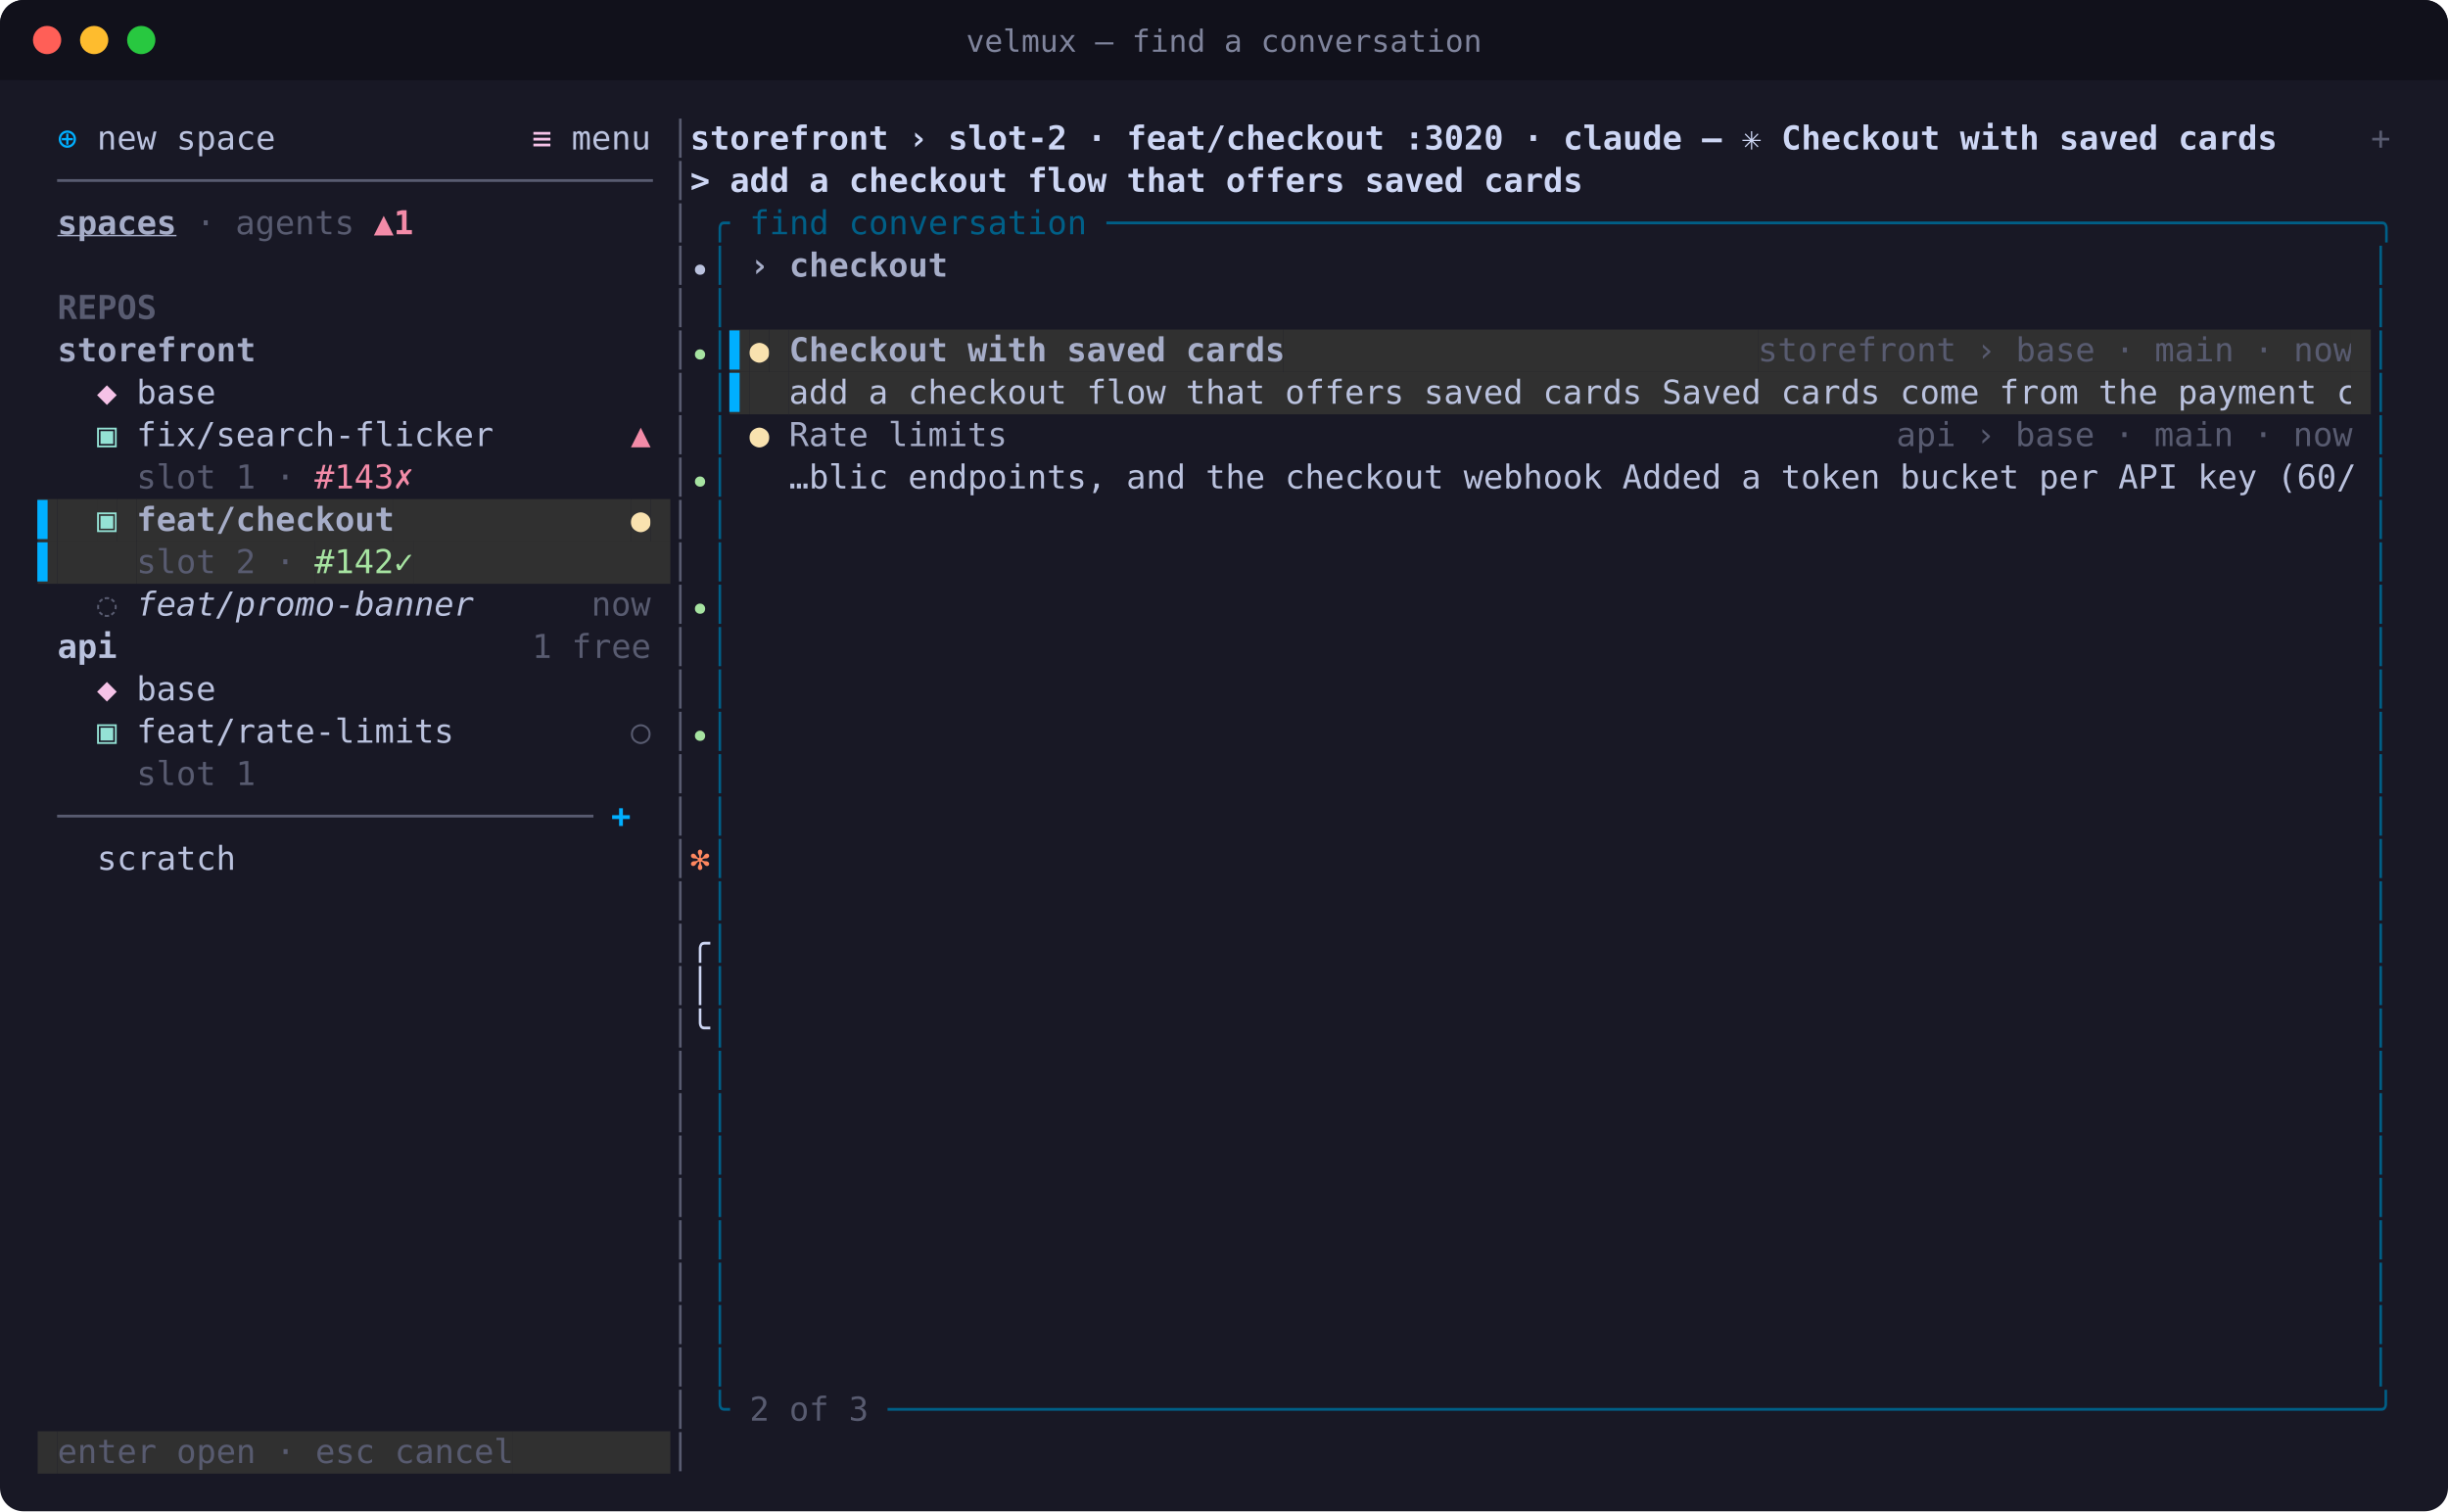
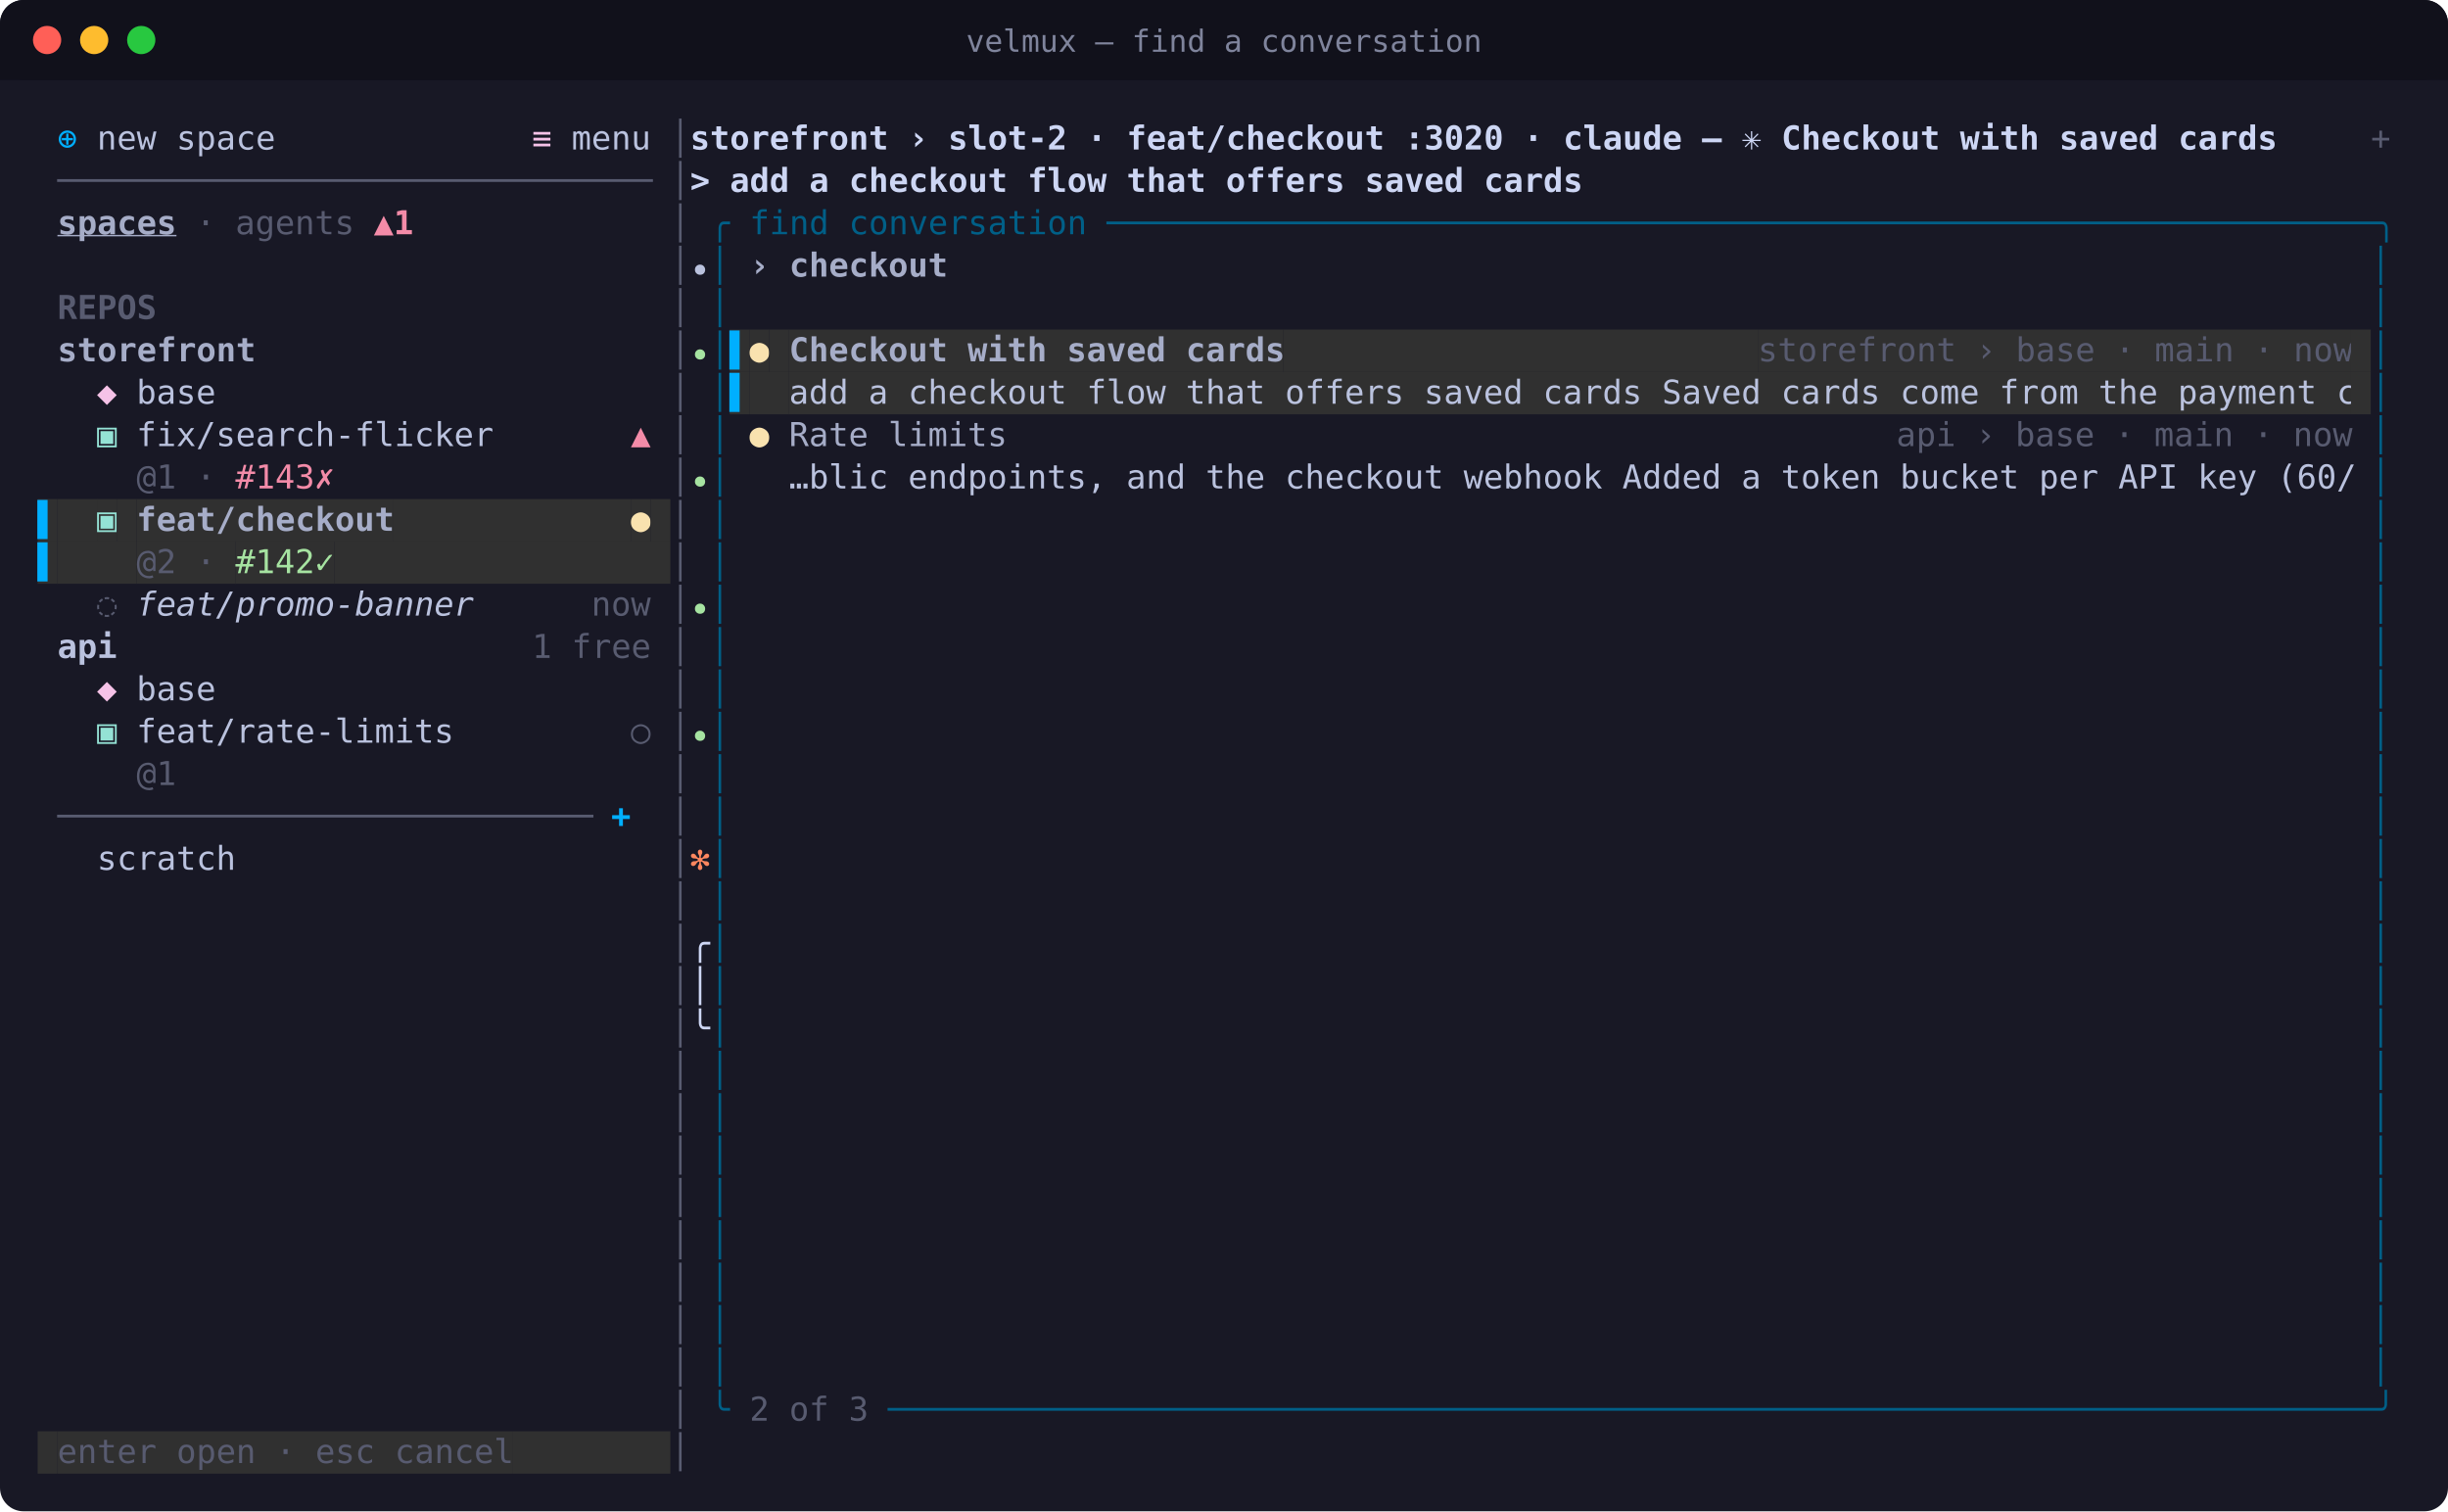
<svg xmlns="http://www.w3.org/2000/svg" width="1040" height="642" viewBox="0 0 1040 642" font-family="'SF Mono','JetBrains Mono',Menlo,Consolas,monospace" font-size="14">
  <rect width="1040" height="642" rx="10" fill="#181825" />
  <rect width="1040" height="34" rx="10" fill="#11111b" />
  <rect y="24" width="1040" height="10" fill="#11111b" />
  <circle cx="20" cy="17" r="6" fill="#ff5f57" />
  <circle cx="40" cy="17" r="6" fill="#febc2e" />
  <circle cx="60" cy="17" r="6" fill="#28c840" />
  <text x="520" y="22" fill="#7f849c" text-anchor="middle" font-size="13">velmux — find a conversation</text>
  <text x="24.4" y="63.5" fill="#00afff" xml:space="preserve" textLength="8.4" lengthAdjust="spacingAndGlyphs">⊕</text>
  <text x="41.2" y="63.5" fill="#bac2de" xml:space="preserve" textLength="75.6" lengthAdjust="spacingAndGlyphs">new space</text>
  <text x="226.0" y="63.5" fill="#f5c2e7" xml:space="preserve" textLength="8.4" lengthAdjust="spacingAndGlyphs">≡</text>
  <text x="242.8" y="63.5" fill="#bac2de" xml:space="preserve" textLength="33.6" lengthAdjust="spacingAndGlyphs">menu</text>
  <text x="284.8" y="63.5" fill="#585b70" xml:space="preserve" textLength="8.4" lengthAdjust="spacingAndGlyphs">│</text>
  <text x="293.2" y="63.5" fill="#cdd6f4" xml:space="preserve" textLength="672.0" lengthAdjust="spacingAndGlyphs" font-weight="bold">storefront › slot-2 · feat/checkout :3020 · claude — ✳ Checkout with saved cards</text>
  <text x="1007.2" y="63.5" fill="#585b70" xml:space="preserve" textLength="8.4" lengthAdjust="spacingAndGlyphs">+</text>
  <text x="24.4" y="81.5" fill="#585b70" xml:space="preserve" textLength="252.0" lengthAdjust="spacingAndGlyphs">──────────────────────────────</text>
  <text x="284.8" y="81.5" fill="#585b70" xml:space="preserve" textLength="8.4" lengthAdjust="spacingAndGlyphs">│</text>
  <text x="293.2" y="81.5" fill="#cdd6f4" xml:space="preserve" textLength="378.0" lengthAdjust="spacingAndGlyphs" font-weight="bold">&gt; add a checkout flow that offers saved cards</text>
  <text x="24.4" y="99.5" fill="#a6adc8" xml:space="preserve" textLength="50.4" lengthAdjust="spacingAndGlyphs" font-weight="bold" text-decoration="underline">spaces</text>
  <text x="83.2" y="99.5" fill="#585b70" xml:space="preserve" textLength="8.4" lengthAdjust="spacingAndGlyphs">·</text>
  <text x="100.0" y="99.5" fill="#585b70" xml:space="preserve" textLength="50.4" lengthAdjust="spacingAndGlyphs">agents</text>
  <text x="158.8" y="99.5" fill="#f38ba8" xml:space="preserve" textLength="16.8" lengthAdjust="spacingAndGlyphs" font-weight="bold">▲1</text>
  <text x="284.8" y="99.5" fill="#585b70" xml:space="preserve" textLength="8.4" lengthAdjust="spacingAndGlyphs">│</text>
  <text x="301.6" y="99.5" fill="#005f87" xml:space="preserve" textLength="714.0" lengthAdjust="spacingAndGlyphs">╭ find conversation ────────────────────────────────────────────────────────────────╮</text>
  <text x="284.8" y="117.5" fill="#585b70" xml:space="preserve" textLength="8.4" lengthAdjust="spacingAndGlyphs">│</text>
  <text x="293.2" y="117.5" fill="#bac2de" xml:space="preserve" textLength="8.4" lengthAdjust="spacingAndGlyphs">⏺</text>
  <text x="301.6" y="117.5" fill="#005f87" xml:space="preserve" textLength="8.4" lengthAdjust="spacingAndGlyphs">│</text>
  <text x="318.4" y="117.5" fill="#a6adc8" xml:space="preserve" textLength="84.0" lengthAdjust="spacingAndGlyphs" font-weight="bold">› checkout</text>
  <text x="1007.2" y="117.5" fill="#005f87" xml:space="preserve" textLength="8.4" lengthAdjust="spacingAndGlyphs">│</text>
  <text x="24.4" y="135.5" fill="#585b70" xml:space="preserve" textLength="42.0" lengthAdjust="spacingAndGlyphs" font-weight="bold">REPOS</text>
  <text x="284.8" y="135.5" fill="#585b70" xml:space="preserve" textLength="8.4" lengthAdjust="spacingAndGlyphs">│</text>
  <text x="301.6" y="135.5" fill="#005f87" xml:space="preserve" textLength="8.4" lengthAdjust="spacingAndGlyphs">│</text>
  <text x="1007.2" y="135.5" fill="#005f87" xml:space="preserve" textLength="8.4" lengthAdjust="spacingAndGlyphs">│</text>
  <text x="24.4" y="153.5" fill="#a6adc8" xml:space="preserve" textLength="84.0" lengthAdjust="spacingAndGlyphs" font-weight="bold">storefront</text>
  <text x="284.8" y="153.5" fill="#585b70" xml:space="preserve" textLength="8.4" lengthAdjust="spacingAndGlyphs">│</text>
  <text x="293.2" y="153.5" fill="#a6e3a1" xml:space="preserve" textLength="8.4" lengthAdjust="spacingAndGlyphs">⏺</text>
  <text x="301.6" y="153.5" fill="#005f87" xml:space="preserve" textLength="8.4" lengthAdjust="spacingAndGlyphs">│</text>
  <rect x="310.0" y="140.0" width="8.4" height="18" fill="#303030" />
  <text x="310.0" y="153.5" fill="#00afff" xml:space="preserve" textLength="8.4" lengthAdjust="spacingAndGlyphs">▌</text>
  <rect x="318.4" y="140.0" width="8.4" height="18" fill="#303030" />
  <text x="318.4" y="153.5" fill="#f9e2af" xml:space="preserve" textLength="8.4" lengthAdjust="spacingAndGlyphs">●</text>
  <rect x="326.8" y="140.0" width="8.4" height="18" fill="#303030" />
  <rect x="335.2" y="140.0" width="210.0" height="18" fill="#303030" />
  <text x="335.2" y="153.5" fill="#a6adc8" xml:space="preserve" textLength="210.0" lengthAdjust="spacingAndGlyphs" font-weight="bold">Checkout with saved cards</text>
  <rect x="545.2" y="140.0" width="201.6" height="18" fill="#303030" />
  <rect x="746.8" y="140.0" width="252.0" height="18" fill="#303030" />
  <text x="746.8" y="153.5" fill="#585b70" xml:space="preserve" textLength="252.0" lengthAdjust="spacingAndGlyphs">storefront › base · main · now</text>
  <rect x="998.8" y="140.0" width="8.4" height="18" fill="#303030" />
  <text x="1007.2" y="153.5" fill="#005f87" xml:space="preserve" textLength="8.4" lengthAdjust="spacingAndGlyphs">│</text>
  <text x="41.2" y="171.5" fill="#f5c2e7" xml:space="preserve" textLength="8.4" lengthAdjust="spacingAndGlyphs">◆</text>
  <text x="58.0" y="171.5" fill="#bac2de" xml:space="preserve" textLength="33.6" lengthAdjust="spacingAndGlyphs">base</text>
  <text x="284.8" y="171.5" fill="#585b70" xml:space="preserve" textLength="8.4" lengthAdjust="spacingAndGlyphs">│</text>
  <text x="301.6" y="171.5" fill="#005f87" xml:space="preserve" textLength="8.4" lengthAdjust="spacingAndGlyphs">│</text>
  <rect x="310.0" y="158.0" width="8.4" height="18" fill="#303030" />
  <text x="310.0" y="171.5" fill="#00afff" xml:space="preserve" textLength="8.4" lengthAdjust="spacingAndGlyphs">▌</text>
  <rect x="318.4" y="158.0" width="16.8" height="18" fill="#303030" />
  <rect x="335.2" y="158.0" width="663.6" height="18" fill="#303030" />
  <text x="335.2" y="171.5" fill="#bac2de" xml:space="preserve" textLength="663.6" lengthAdjust="spacingAndGlyphs">add a checkout flow that offers saved cards Saved cards come from the payment c</text>
  <rect x="998.8" y="158.0" width="8.4" height="18" fill="#303030" />
  <text x="1007.2" y="171.5" fill="#005f87" xml:space="preserve" textLength="8.4" lengthAdjust="spacingAndGlyphs">│</text>
  <text x="41.2" y="189.5" fill="#94e2d5" xml:space="preserve" textLength="8.4" lengthAdjust="spacingAndGlyphs">▣</text>
  <text x="58.0" y="189.5" fill="#bac2de" xml:space="preserve" textLength="151.2" lengthAdjust="spacingAndGlyphs">fix/search-flicker</text>
  <text x="268.0" y="189.5" fill="#f38ba8" xml:space="preserve" textLength="8.4" lengthAdjust="spacingAndGlyphs" font-weight="bold">▲</text>
  <text x="284.8" y="189.5" fill="#585b70" xml:space="preserve" textLength="8.4" lengthAdjust="spacingAndGlyphs">│</text>
  <text x="301.6" y="189.5" fill="#005f87" xml:space="preserve" textLength="8.4" lengthAdjust="spacingAndGlyphs">│</text>
  <text x="318.4" y="189.5" fill="#f9e2af" xml:space="preserve" textLength="8.4" lengthAdjust="spacingAndGlyphs">●</text>
  <text x="335.2" y="189.5" fill="#a6adc8" xml:space="preserve" textLength="92.4" lengthAdjust="spacingAndGlyphs">Rate limits</text>
  <text x="805.6" y="189.5" fill="#585b70" xml:space="preserve" textLength="193.2" lengthAdjust="spacingAndGlyphs">api › base · main · now</text>
  <text x="1007.2" y="189.5" fill="#005f87" xml:space="preserve" textLength="8.4" lengthAdjust="spacingAndGlyphs">│</text>
-   <text x="58.0" y="207.5" fill="#585b70" xml:space="preserve" textLength="75.6" lengthAdjust="spacingAndGlyphs">slot 1 · </text>
-   <text x="133.6" y="207.5" fill="#f38ba8" xml:space="preserve" textLength="42.0" lengthAdjust="spacingAndGlyphs">#143✗</text>
+   <text x="58.0" y="207.5" fill="#585b70" xml:space="preserve" textLength="42.0" lengthAdjust="spacingAndGlyphs">@1 · </text>
+   <text x="100.0" y="207.5" fill="#f38ba8" xml:space="preserve" textLength="42.0" lengthAdjust="spacingAndGlyphs">#143✗</text>
  <text x="284.8" y="207.5" fill="#585b70" xml:space="preserve" textLength="8.4" lengthAdjust="spacingAndGlyphs">│</text>
  <text x="293.2" y="207.5" fill="#a6e3a1" xml:space="preserve" textLength="8.4" lengthAdjust="spacingAndGlyphs">⏺</text>
  <text x="301.6" y="207.5" fill="#005f87" xml:space="preserve" textLength="8.4" lengthAdjust="spacingAndGlyphs">│</text>
  <text x="335.2" y="207.5" fill="#bac2de" xml:space="preserve" textLength="663.6" lengthAdjust="spacingAndGlyphs">…blic endpoints, and the checkout webhook Added a token bucket per API key (60/</text>
  <text x="1007.2" y="207.5" fill="#005f87" xml:space="preserve" textLength="8.4" lengthAdjust="spacingAndGlyphs">│</text>
  <rect x="16.0" y="212.0" width="8.4" height="18" fill="#303030" />
  <text x="16.0" y="225.5" fill="#00afff" xml:space="preserve" textLength="8.4" lengthAdjust="spacingAndGlyphs">▌</text>
  <rect x="24.4" y="212.0" width="16.8" height="18" fill="#303030" />
  <rect x="41.2" y="212.0" width="8.4" height="18" fill="#303030" />
  <text x="41.2" y="225.5" fill="#94e2d5" xml:space="preserve" textLength="8.4" lengthAdjust="spacingAndGlyphs">▣</text>
  <rect x="49.6" y="212.0" width="8.4" height="18" fill="#303030" />
  <rect x="58.0" y="212.0" width="109.2" height="18" fill="#303030" />
  <text x="58.0" y="225.5" fill="#a6adc8" xml:space="preserve" textLength="109.2" lengthAdjust="spacingAndGlyphs" font-weight="bold">feat/checkout</text>
  <rect x="167.2" y="212.0" width="100.8" height="18" fill="#303030" />
  <rect x="268.0" y="212.0" width="8.4" height="18" fill="#303030" />
  <text x="268.0" y="225.5" fill="#f9e2af" xml:space="preserve" textLength="8.4" lengthAdjust="spacingAndGlyphs">●</text>
  <rect x="276.4" y="212.0" width="8.4" height="18" fill="#303030" />
  <text x="284.8" y="225.5" fill="#585b70" xml:space="preserve" textLength="8.4" lengthAdjust="spacingAndGlyphs">│</text>
  <text x="301.6" y="225.5" fill="#005f87" xml:space="preserve" textLength="8.4" lengthAdjust="spacingAndGlyphs">│</text>
  <text x="1007.2" y="225.5" fill="#005f87" xml:space="preserve" textLength="8.4" lengthAdjust="spacingAndGlyphs">│</text>
  <rect x="16.0" y="230.0" width="8.4" height="18" fill="#303030" />
  <text x="16.0" y="243.5" fill="#00afff" xml:space="preserve" textLength="8.4" lengthAdjust="spacingAndGlyphs">▌</text>
  <rect x="24.4" y="230.0" width="33.6" height="18" fill="#303030" />
-   <rect x="58.0" y="230.0" width="75.6" height="18" fill="#303030" />
-   <text x="58.0" y="243.5" fill="#585b70" xml:space="preserve" textLength="75.6" lengthAdjust="spacingAndGlyphs">slot 2 · </text>
-   <rect x="133.6" y="230.0" width="42.0" height="18" fill="#303030" />
-   <text x="133.6" y="243.5" fill="#a6e3a1" xml:space="preserve" textLength="42.0" lengthAdjust="spacingAndGlyphs">#142✓</text>
-   <rect x="175.6" y="230.0" width="109.2" height="18" fill="#303030" />
+   <rect x="58.0" y="230.0" width="42.0" height="18" fill="#303030" />
+   <text x="58.0" y="243.5" fill="#585b70" xml:space="preserve" textLength="42.0" lengthAdjust="spacingAndGlyphs">@2 · </text>
+   <rect x="100.0" y="230.0" width="42.0" height="18" fill="#303030" />
+   <text x="100.0" y="243.5" fill="#a6e3a1" xml:space="preserve" textLength="42.0" lengthAdjust="spacingAndGlyphs">#142✓</text>
+   <rect x="142.0" y="230.0" width="142.8" height="18" fill="#303030" />
  <text x="284.8" y="243.5" fill="#585b70" xml:space="preserve" textLength="8.4" lengthAdjust="spacingAndGlyphs">│</text>
  <text x="301.6" y="243.5" fill="#005f87" xml:space="preserve" textLength="8.4" lengthAdjust="spacingAndGlyphs">│</text>
  <text x="1007.2" y="243.5" fill="#005f87" xml:space="preserve" textLength="8.4" lengthAdjust="spacingAndGlyphs">│</text>
  <text x="41.2" y="261.5" fill="#585b70" xml:space="preserve" textLength="8.4" lengthAdjust="spacingAndGlyphs">◌</text>
  <text x="58.0" y="261.5" fill="#bac2de" xml:space="preserve" textLength="142.8" lengthAdjust="spacingAndGlyphs" font-style="italic">feat/promo-banner</text>
  <text x="251.2" y="261.5" fill="#585b70" xml:space="preserve" textLength="25.2" lengthAdjust="spacingAndGlyphs">now</text>
  <text x="284.8" y="261.5" fill="#585b70" xml:space="preserve" textLength="8.4" lengthAdjust="spacingAndGlyphs">│</text>
  <text x="293.2" y="261.5" fill="#a6e3a1" xml:space="preserve" textLength="8.4" lengthAdjust="spacingAndGlyphs">⏺</text>
  <text x="301.6" y="261.5" fill="#005f87" xml:space="preserve" textLength="8.4" lengthAdjust="spacingAndGlyphs">│</text>
  <text x="1007.2" y="261.5" fill="#005f87" xml:space="preserve" textLength="8.4" lengthAdjust="spacingAndGlyphs">│</text>
  <text x="24.4" y="279.5" fill="#bac2de" xml:space="preserve" textLength="25.2" lengthAdjust="spacingAndGlyphs" font-weight="bold">api</text>
  <text x="226.0" y="279.5" fill="#585b70" xml:space="preserve" textLength="50.4" lengthAdjust="spacingAndGlyphs">1 free</text>
  <text x="284.8" y="279.5" fill="#585b70" xml:space="preserve" textLength="8.4" lengthAdjust="spacingAndGlyphs">│</text>
  <text x="301.6" y="279.5" fill="#005f87" xml:space="preserve" textLength="8.4" lengthAdjust="spacingAndGlyphs">│</text>
  <text x="1007.2" y="279.5" fill="#005f87" xml:space="preserve" textLength="8.4" lengthAdjust="spacingAndGlyphs">│</text>
  <text x="41.2" y="297.5" fill="#f5c2e7" xml:space="preserve" textLength="8.4" lengthAdjust="spacingAndGlyphs">◆</text>
  <text x="58.0" y="297.5" fill="#bac2de" xml:space="preserve" textLength="33.6" lengthAdjust="spacingAndGlyphs">base</text>
  <text x="284.8" y="297.5" fill="#585b70" xml:space="preserve" textLength="8.4" lengthAdjust="spacingAndGlyphs">│</text>
  <text x="301.6" y="297.5" fill="#005f87" xml:space="preserve" textLength="8.4" lengthAdjust="spacingAndGlyphs">│</text>
  <text x="1007.2" y="297.5" fill="#005f87" xml:space="preserve" textLength="8.4" lengthAdjust="spacingAndGlyphs">│</text>
  <text x="41.2" y="315.5" fill="#94e2d5" xml:space="preserve" textLength="8.4" lengthAdjust="spacingAndGlyphs">▣</text>
  <text x="58.0" y="315.5" fill="#bac2de" xml:space="preserve" textLength="134.4" lengthAdjust="spacingAndGlyphs">feat/rate-limits</text>
  <text x="268.0" y="315.5" fill="#585b70" xml:space="preserve" textLength="8.4" lengthAdjust="spacingAndGlyphs">○</text>
  <text x="284.8" y="315.5" fill="#585b70" xml:space="preserve" textLength="8.4" lengthAdjust="spacingAndGlyphs">│</text>
  <text x="293.2" y="315.5" fill="#a6e3a1" xml:space="preserve" textLength="8.4" lengthAdjust="spacingAndGlyphs">⏺</text>
  <text x="301.6" y="315.5" fill="#005f87" xml:space="preserve" textLength="8.4" lengthAdjust="spacingAndGlyphs">│</text>
  <text x="1007.2" y="315.5" fill="#005f87" xml:space="preserve" textLength="8.4" lengthAdjust="spacingAndGlyphs">│</text>
-   <text x="58.0" y="333.5" fill="#585b70" xml:space="preserve" textLength="50.4" lengthAdjust="spacingAndGlyphs">slot 1</text>
+   <text x="58.0" y="333.5" fill="#585b70" xml:space="preserve" textLength="16.8" lengthAdjust="spacingAndGlyphs">@1</text>
  <text x="284.8" y="333.5" fill="#585b70" xml:space="preserve" textLength="8.4" lengthAdjust="spacingAndGlyphs">│</text>
  <text x="301.6" y="333.5" fill="#005f87" xml:space="preserve" textLength="8.4" lengthAdjust="spacingAndGlyphs">│</text>
  <text x="1007.2" y="333.5" fill="#005f87" xml:space="preserve" textLength="8.4" lengthAdjust="spacingAndGlyphs">│</text>
  <text x="24.4" y="351.5" fill="#585b70" xml:space="preserve" textLength="226.8" lengthAdjust="spacingAndGlyphs">───────────────────────────</text>
  <text x="259.6" y="351.5" fill="#00afff" xml:space="preserve" textLength="8.4" lengthAdjust="spacingAndGlyphs" font-weight="bold">+</text>
  <text x="284.8" y="351.5" fill="#585b70" xml:space="preserve" textLength="8.4" lengthAdjust="spacingAndGlyphs">│</text>
  <text x="301.6" y="351.5" fill="#005f87" xml:space="preserve" textLength="8.4" lengthAdjust="spacingAndGlyphs">│</text>
  <text x="1007.2" y="351.5" fill="#005f87" xml:space="preserve" textLength="8.4" lengthAdjust="spacingAndGlyphs">│</text>
  <text x="41.2" y="369.5" fill="#bac2de" xml:space="preserve" textLength="58.8" lengthAdjust="spacingAndGlyphs">scratch</text>
  <text x="284.8" y="369.5" fill="#585b70" xml:space="preserve" textLength="8.4" lengthAdjust="spacingAndGlyphs">│</text>
  <text x="293.2" y="369.5" fill="#ff875f" xml:space="preserve" textLength="8.4" lengthAdjust="spacingAndGlyphs">✻</text>
  <text x="301.6" y="369.5" fill="#005f87" xml:space="preserve" textLength="8.4" lengthAdjust="spacingAndGlyphs">│</text>
  <text x="1007.2" y="369.5" fill="#005f87" xml:space="preserve" textLength="8.4" lengthAdjust="spacingAndGlyphs">│</text>
  <text x="284.8" y="387.5" fill="#585b70" xml:space="preserve" textLength="8.4" lengthAdjust="spacingAndGlyphs">│</text>
  <text x="301.6" y="387.5" fill="#005f87" xml:space="preserve" textLength="8.4" lengthAdjust="spacingAndGlyphs">│</text>
  <text x="1007.2" y="387.5" fill="#005f87" xml:space="preserve" textLength="8.4" lengthAdjust="spacingAndGlyphs">│</text>
  <text x="284.8" y="405.5" fill="#585b70" xml:space="preserve" textLength="8.4" lengthAdjust="spacingAndGlyphs">│</text>
  <text x="293.2" y="405.5" fill="#cdd6f4" xml:space="preserve" textLength="8.4" lengthAdjust="spacingAndGlyphs">╭</text>
  <text x="301.6" y="405.5" fill="#005f87" xml:space="preserve" textLength="8.4" lengthAdjust="spacingAndGlyphs">│</text>
  <text x="1007.2" y="405.5" fill="#005f87" xml:space="preserve" textLength="8.4" lengthAdjust="spacingAndGlyphs">│</text>
  <text x="284.8" y="423.5" fill="#585b70" xml:space="preserve" textLength="8.4" lengthAdjust="spacingAndGlyphs">│</text>
  <text x="293.2" y="423.5" fill="#cdd6f4" xml:space="preserve" textLength="8.4" lengthAdjust="spacingAndGlyphs">│</text>
  <text x="301.6" y="423.5" fill="#005f87" xml:space="preserve" textLength="8.4" lengthAdjust="spacingAndGlyphs">│</text>
  <text x="1007.2" y="423.5" fill="#005f87" xml:space="preserve" textLength="8.4" lengthAdjust="spacingAndGlyphs">│</text>
  <text x="284.8" y="441.5" fill="#585b70" xml:space="preserve" textLength="8.4" lengthAdjust="spacingAndGlyphs">│</text>
  <text x="293.2" y="441.5" fill="#cdd6f4" xml:space="preserve" textLength="8.4" lengthAdjust="spacingAndGlyphs">╰</text>
  <text x="301.6" y="441.5" fill="#005f87" xml:space="preserve" textLength="8.4" lengthAdjust="spacingAndGlyphs">│</text>
  <text x="1007.2" y="441.5" fill="#005f87" xml:space="preserve" textLength="8.4" lengthAdjust="spacingAndGlyphs">│</text>
  <text x="284.8" y="459.5" fill="#585b70" xml:space="preserve" textLength="8.4" lengthAdjust="spacingAndGlyphs">│</text>
  <text x="301.6" y="459.5" fill="#005f87" xml:space="preserve" textLength="8.4" lengthAdjust="spacingAndGlyphs">│</text>
  <text x="1007.2" y="459.5" fill="#005f87" xml:space="preserve" textLength="8.4" lengthAdjust="spacingAndGlyphs">│</text>
  <text x="284.8" y="477.5" fill="#585b70" xml:space="preserve" textLength="8.4" lengthAdjust="spacingAndGlyphs">│</text>
  <text x="301.6" y="477.5" fill="#005f87" xml:space="preserve" textLength="8.4" lengthAdjust="spacingAndGlyphs">│</text>
  <text x="1007.2" y="477.5" fill="#005f87" xml:space="preserve" textLength="8.4" lengthAdjust="spacingAndGlyphs">│</text>
  <text x="284.8" y="495.5" fill="#585b70" xml:space="preserve" textLength="8.4" lengthAdjust="spacingAndGlyphs">│</text>
  <text x="301.6" y="495.5" fill="#005f87" xml:space="preserve" textLength="8.4" lengthAdjust="spacingAndGlyphs">│</text>
  <text x="1007.2" y="495.5" fill="#005f87" xml:space="preserve" textLength="8.4" lengthAdjust="spacingAndGlyphs">│</text>
  <text x="284.8" y="513.5" fill="#585b70" xml:space="preserve" textLength="8.4" lengthAdjust="spacingAndGlyphs">│</text>
  <text x="301.6" y="513.5" fill="#005f87" xml:space="preserve" textLength="8.4" lengthAdjust="spacingAndGlyphs">│</text>
  <text x="1007.2" y="513.5" fill="#005f87" xml:space="preserve" textLength="8.4" lengthAdjust="spacingAndGlyphs">│</text>
  <text x="284.8" y="531.5" fill="#585b70" xml:space="preserve" textLength="8.4" lengthAdjust="spacingAndGlyphs">│</text>
  <text x="301.6" y="531.5" fill="#005f87" xml:space="preserve" textLength="8.4" lengthAdjust="spacingAndGlyphs">│</text>
  <text x="1007.2" y="531.5" fill="#005f87" xml:space="preserve" textLength="8.4" lengthAdjust="spacingAndGlyphs">│</text>
  <text x="284.8" y="549.5" fill="#585b70" xml:space="preserve" textLength="8.4" lengthAdjust="spacingAndGlyphs">│</text>
  <text x="301.6" y="549.5" fill="#005f87" xml:space="preserve" textLength="8.4" lengthAdjust="spacingAndGlyphs">│</text>
  <text x="1007.2" y="549.5" fill="#005f87" xml:space="preserve" textLength="8.4" lengthAdjust="spacingAndGlyphs">│</text>
  <text x="284.8" y="567.5" fill="#585b70" xml:space="preserve" textLength="8.4" lengthAdjust="spacingAndGlyphs">│</text>
  <text x="301.6" y="567.5" fill="#005f87" xml:space="preserve" textLength="8.4" lengthAdjust="spacingAndGlyphs">│</text>
  <text x="1007.2" y="567.5" fill="#005f87" xml:space="preserve" textLength="8.4" lengthAdjust="spacingAndGlyphs">│</text>
  <text x="284.8" y="585.5" fill="#585b70" xml:space="preserve" textLength="8.4" lengthAdjust="spacingAndGlyphs">│</text>
  <text x="301.6" y="585.5" fill="#005f87" xml:space="preserve" textLength="8.4" lengthAdjust="spacingAndGlyphs">│</text>
  <text x="1007.2" y="585.5" fill="#005f87" xml:space="preserve" textLength="8.4" lengthAdjust="spacingAndGlyphs">│</text>
  <text x="284.8" y="603.5" fill="#585b70" xml:space="preserve" textLength="8.4" lengthAdjust="spacingAndGlyphs">│</text>
  <text x="301.6" y="603.5" fill="#005f87" xml:space="preserve" textLength="8.4" lengthAdjust="spacingAndGlyphs">╰</text>
  <text x="310.0" y="603.5" fill="#585b70" xml:space="preserve" textLength="67.2" lengthAdjust="spacingAndGlyphs"> 2 of 3 </text>
  <text x="377.2" y="603.5" fill="#005f87" xml:space="preserve" textLength="638.4" lengthAdjust="spacingAndGlyphs">───────────────────────────────────────────────────────────────────────────╯</text>
  <rect x="16.0" y="608.0" width="8.4" height="18" fill="#303030" />
  <rect x="24.4" y="608.0" width="193.2" height="18" fill="#303030" />
  <text x="24.4" y="621.5" fill="#585b70" xml:space="preserve" textLength="193.2" lengthAdjust="spacingAndGlyphs">enter open · esc cancel</text>
  <rect x="217.6" y="608.0" width="67.2" height="18" fill="#303030" />
  <text x="284.8" y="621.5" fill="#585b70" xml:space="preserve" textLength="8.4" lengthAdjust="spacingAndGlyphs">│</text>
</svg>
